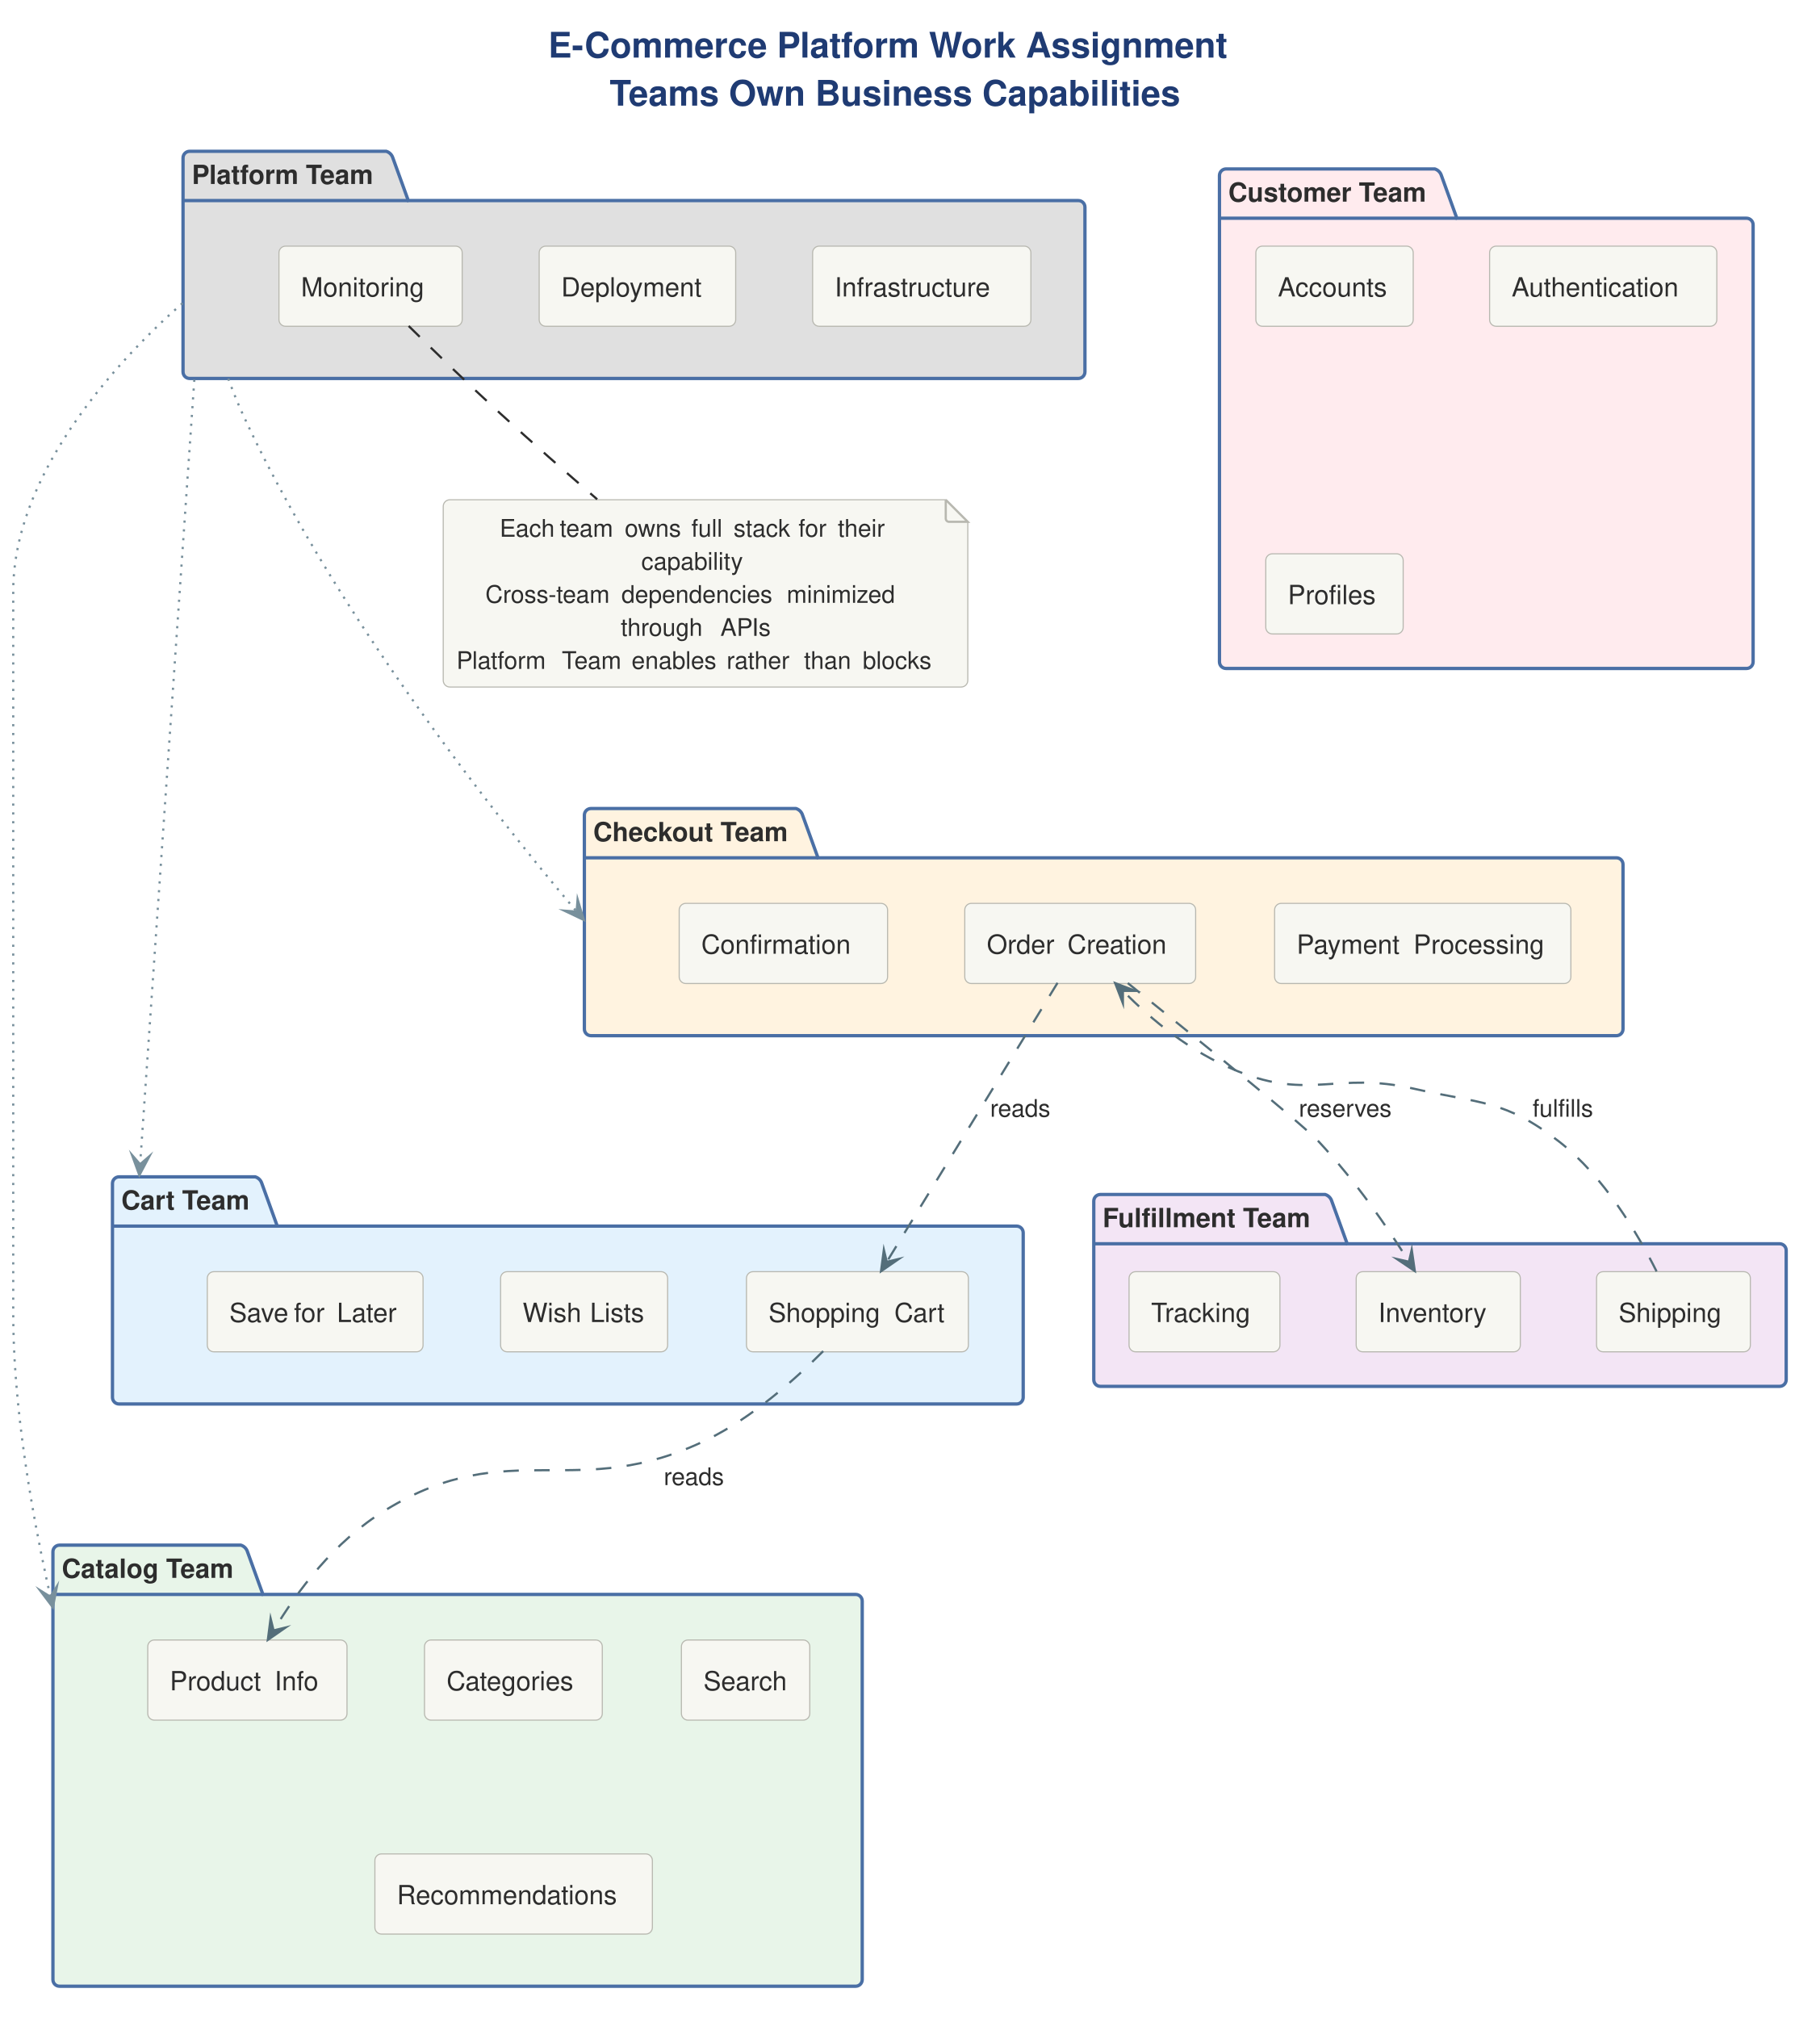
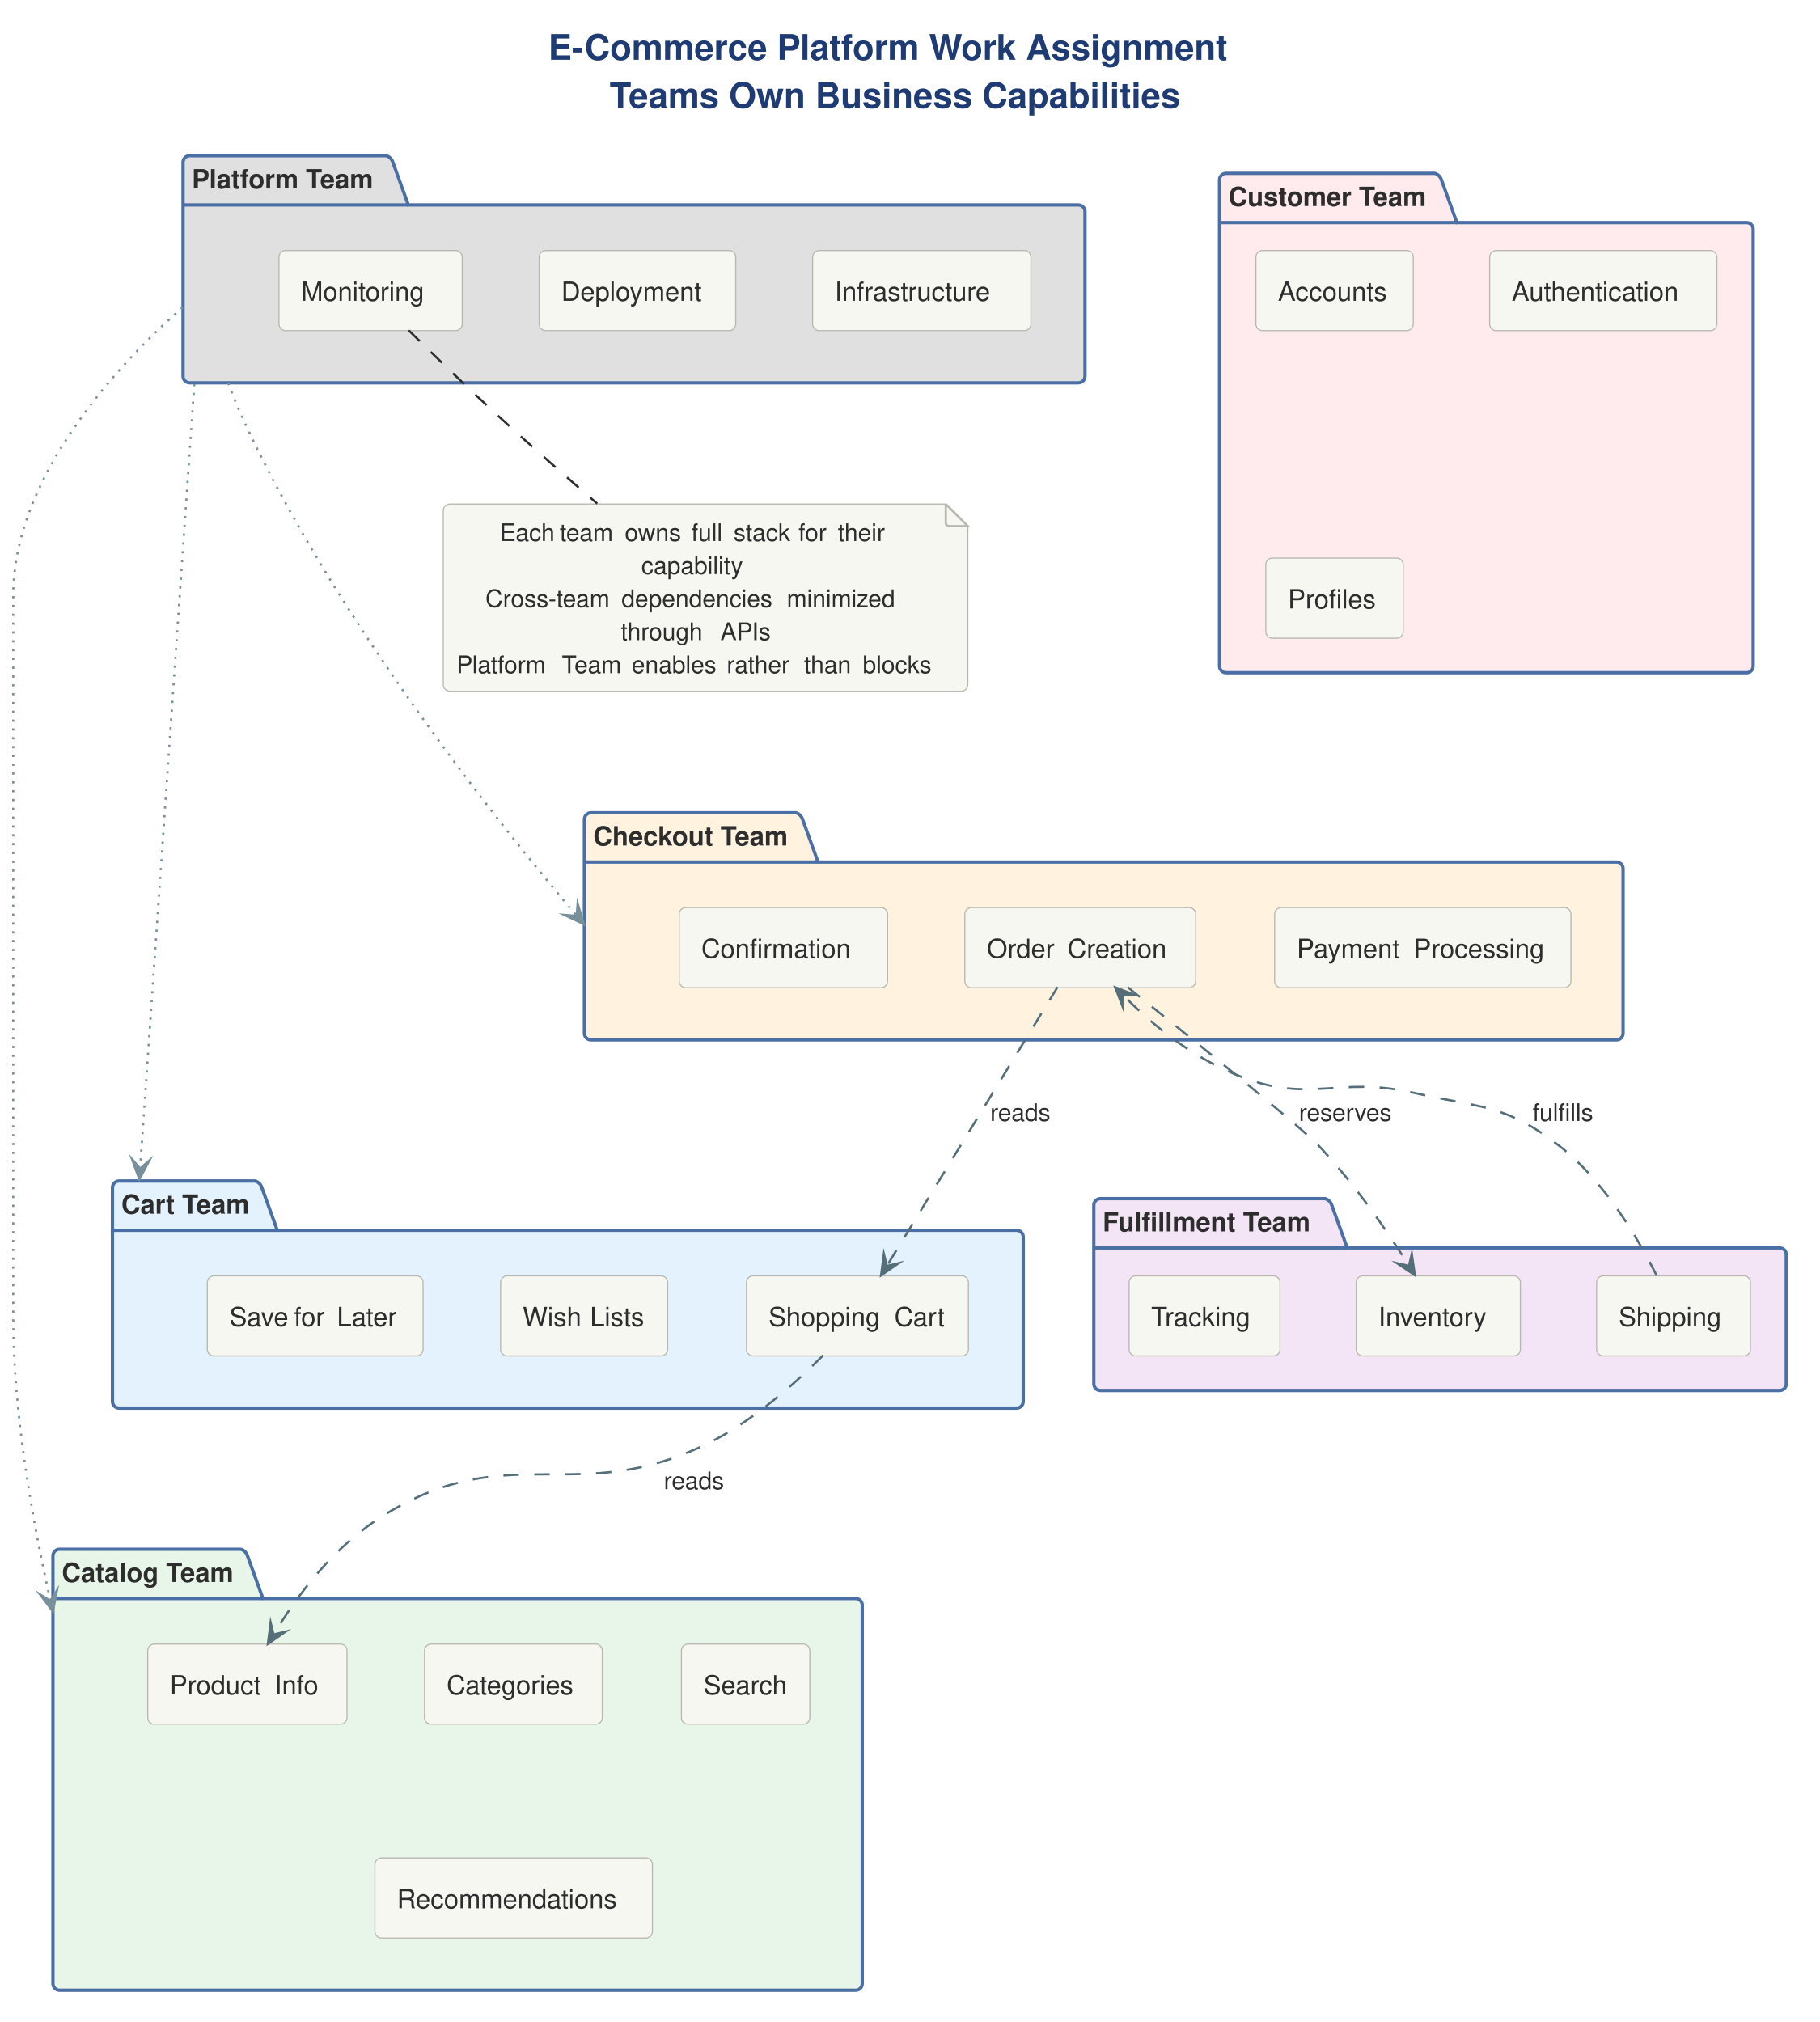
- <svg xmlns="http://www.w3.org/2000/svg" version="1.1" data-diagram-type="DESCRIPTION" style="width:825px;height:915px;" width="825px" height="915px" viewBox="0 0 825 915" zoomAndPan="magnify" preserveAspectRatio="none" contentStyleType="text/css">
+ <svg xmlns="http://www.w3.org/2000/svg" version="1.1" data-diagram-type="DESCRIPTION" style="width:825px;height:917px;" width="825px" height="917px" viewBox="0 0 825 917" zoomAndPan="magnify" preserveAspectRatio="none" contentStyleType="text/css">
  <defs />
  <g font-family="sans-serif" lengthAdjust="spacing">
    <g class="title" data-source-line="4">
-       <text x="248.616" y="26.104" fill="#1F3B73" font-size="16" textLength="320.769" font-weight="700" font-family="'Helvetica'">E-Commerce Platform Work Assignment</text>
-       <text x="276.456" y="47.896" fill="#1F3B73" font-size="16" textLength="265.089" font-weight="700" font-family="'Helvetica'">Teams Own Business Capabilities</text>
+       <text x="248.616" y="27.104" fill="#1F3B73" font-size="16" textLength="320.769" font-weight="700" font-family="'Helvetica'">E-Commerce Platform Work Assignment</text>
+       <text x="276.456" y="48.896" fill="#1F3B73" font-size="16" textLength="265.089" font-weight="700" font-family="'Helvetica'">Teams Own Business Capabilities</text>
    </g>
    <g class="cluster" data-qualified-name="catTeam" id="ent0001" data-source-line="7">
-       <path d="M27,700.6 L109.225,700.6 A4.5,4.5 0 0 1 112.225,703.6 L119.225,722.944 L388,722.944 A3,3 0 0 1 391,725.944 L391,897.6 A3,3 0 0 1 388,900.6 L27,900.6 A3,3 0 0 1 24,897.6 L24,703.6 A3,3 0 0 1 27,700.6" style="stroke:#4A6FA5;stroke-width:1.5;" fill="#E8F5E9" />
-       <line x1="24" y1="722.944" x2="119.225" y2="722.944" style="stroke:#4A6FA5;stroke-width:1.5;" />
-       <text x="28" y="715.428" fill="#2D2D2D" font-size="12" textLength="82.225" font-weight="700" font-family="'Helvetica'">Catalog Team</text>
+       <path d="M27,702.6 L109.225,702.6 A4.5,4.5 0 0 1 112.225,705.6 L119.225,724.944 L388,724.944 A3,3 0 0 1 391,727.944 L391,899.6 A3,3 0 0 1 388,902.6 L27,902.6 A3,3 0 0 1 24,899.6 L24,705.6 A3,3 0 0 1 27,702.6" style="stroke:#4A6FA5;stroke-width:1.5;" fill="#E8F5E9" />
+       <line x1="24" y1="724.944" x2="119.225" y2="724.944" style="stroke:#4A6FA5;stroke-width:1.5;" />
+       <text x="28" y="717.428" fill="#2D2D2D" font-size="12" textLength="82.225" font-weight="700" font-family="'Helvetica'">Catalog Team</text>
    </g>
    <g class="cluster" data-qualified-name="cartTeam" id="ent0006" data-source-line="14">
-       <path d="M54,533.6 L115.74,533.6 A4.5,4.5 0 0 1 118.74,536.6 L125.74,555.944 L461,555.944 A3,3 0 0 1 464,558.944 L464,633.6 A3,3 0 0 1 461,636.6 L54,636.6 A3,3 0 0 1 51,633.6 L51,536.6 A3,3 0 0 1 54,533.6" style="stroke:#4A6FA5;stroke-width:1.5;" fill="#E3F2FD" />
-       <line x1="51" y1="555.944" x2="125.74" y2="555.944" style="stroke:#4A6FA5;stroke-width:1.5;" />
-       <text x="55" y="548.428" fill="#2D2D2D" font-size="12" textLength="61.74" font-weight="700" font-family="'Helvetica'">Cart Team</text>
+       <path d="M54,535.6 L115.74,535.6 A4.5,4.5 0 0 1 118.74,538.6 L125.74,557.944 L461,557.944 A3,3 0 0 1 464,560.944 L464,635.6 A3,3 0 0 1 461,638.6 L54,638.6 A3,3 0 0 1 51,635.6 L51,538.6 A3,3 0 0 1 54,535.6" style="stroke:#4A6FA5;stroke-width:1.5;" fill="#E3F2FD" />
+       <line x1="51" y1="557.944" x2="125.74" y2="557.944" style="stroke:#4A6FA5;stroke-width:1.5;" />
+       <text x="55" y="550.428" fill="#2D2D2D" font-size="12" textLength="61.74" font-weight="700" font-family="'Helvetica'">Cart Team</text>
    </g>
    <g class="cluster" data-qualified-name="checkTeam" id="ent0010" data-source-line="20">
-       <path d="M268,366.6 L360.941,366.6 A4.5,4.5 0 0 1 363.941,369.6 L370.941,388.944 L733,388.944 A3,3 0 0 1 736,391.944 L736,466.6 A3,3 0 0 1 733,469.6 L268,469.6 A3,3 0 0 1 265,466.6 L265,369.6 A3,3 0 0 1 268,366.6" style="stroke:#4A6FA5;stroke-width:1.5;" fill="#FFF3E0" />
-       <line x1="265" y1="388.944" x2="370.941" y2="388.944" style="stroke:#4A6FA5;stroke-width:1.5;" />
-       <text x="269" y="381.428" fill="#2D2D2D" font-size="12" textLength="92.941" font-weight="700" font-family="'Helvetica'">Checkout Team</text>
+       <path d="M268,368.6 L360.941,368.6 A4.5,4.5 0 0 1 363.941,371.6 L370.941,390.944 L733,390.944 A3,3 0 0 1 736,393.944 L736,468.6 A3,3 0 0 1 733,471.6 L268,471.6 A3,3 0 0 1 265,468.6 L265,371.6 A3,3 0 0 1 268,368.6" style="stroke:#4A6FA5;stroke-width:1.5;" fill="#FFF3E0" />
+       <line x1="265" y1="390.944" x2="370.941" y2="390.944" style="stroke:#4A6FA5;stroke-width:1.5;" />
+       <text x="269" y="383.428" fill="#2D2D2D" font-size="12" textLength="92.941" font-weight="700" font-family="'Helvetica'">Checkout Team</text>
    </g>
    <g class="cluster" data-qualified-name="fulfTeam" id="ent0014" data-source-line="26">
-       <path d="M499,541.6 L600.917,541.6 A4.5,4.5 0 0 1 603.917,544.6 L610.917,563.944 L807,563.944 A3,3 0 0 1 810,566.944 L810,625.6 A3,3 0 0 1 807,628.6 L499,628.6 A3,3 0 0 1 496,625.6 L496,544.6 A3,3 0 0 1 499,541.6" style="stroke:#4A6FA5;stroke-width:1.5;" fill="#F3E5F5" />
-       <line x1="496" y1="563.944" x2="610.917" y2="563.944" style="stroke:#4A6FA5;stroke-width:1.5;" />
-       <text x="500" y="556.428" fill="#2D2D2D" font-size="12" textLength="101.917" font-weight="700" font-family="'Helvetica'">Fulfillment Team</text>
+       <path d="M499,543.6 L600.917,543.6 A4.5,4.5 0 0 1 603.917,546.6 L610.917,565.944 L807,565.944 A3,3 0 0 1 810,568.944 L810,627.6 A3,3 0 0 1 807,630.6 L499,630.6 A3,3 0 0 1 496,627.6 L496,546.6 A3,3 0 0 1 499,543.6" style="stroke:#4A6FA5;stroke-width:1.5;" fill="#F3E5F5" />
+       <line x1="496" y1="565.944" x2="610.917" y2="565.944" style="stroke:#4A6FA5;stroke-width:1.5;" />
+       <text x="500" y="558.428" fill="#2D2D2D" font-size="12" textLength="101.917" font-weight="700" font-family="'Helvetica'">Fulfillment Team</text>
    </g>
    <g class="cluster" data-qualified-name="custTeam" id="ent0018" data-source-line="32">
-       <path d="M556,76.6 L650.645,76.6 A4.5,4.5 0 0 1 653.645,79.6 L660.645,98.944 L792,98.944 A3,3 0 0 1 795,101.944 L795,300.1 A3,3 0 0 1 792,303.1 L556,303.1 A3,3 0 0 1 553,300.1 L553,79.6 A3,3 0 0 1 556,76.6" style="stroke:#4A6FA5;stroke-width:1.5;" fill="#FFEBEE" />
-       <line x1="553" y1="98.944" x2="660.645" y2="98.944" style="stroke:#4A6FA5;stroke-width:1.5;" />
-       <text x="557" y="91.428" fill="#2D2D2D" font-size="12" textLength="94.645" font-weight="700" font-family="'Helvetica'">Customer Team</text>
+       <path d="M556,78.6 L650.645,78.6 A4.5,4.5 0 0 1 653.645,81.6 L660.645,100.944 L792,100.944 A3,3 0 0 1 795,103.944 L795,302.1 A3,3 0 0 1 792,305.1 L556,305.1 A3,3 0 0 1 553,302.1 L553,81.6 A3,3 0 0 1 556,78.6" style="stroke:#4A6FA5;stroke-width:1.5;" fill="#FFEBEE" />
+       <line x1="553" y1="100.944" x2="660.645" y2="100.944" style="stroke:#4A6FA5;stroke-width:1.5;" />
+       <text x="557" y="93.428" fill="#2D2D2D" font-size="12" textLength="94.645" font-weight="700" font-family="'Helvetica'">Customer Team</text>
    </g>
    <g class="cluster" data-qualified-name="platTeam" id="ent0022" data-source-line="38">
-       <path d="M86,68.6 L175.149,68.6 A4.5,4.5 0 0 1 178.149,71.6 L185.149,90.944 L489,90.944 A3,3 0 0 1 492,93.944 L492,168.6 A3,3 0 0 1 489,171.6 L86,171.6 A3,3 0 0 1 83,168.6 L83,71.6 A3,3 0 0 1 86,68.6" style="stroke:#4A6FA5;stroke-width:1.5;" fill="#E0E0E0" />
-       <line x1="83" y1="90.944" x2="185.149" y2="90.944" style="stroke:#4A6FA5;stroke-width:1.5;" />
-       <text x="87" y="83.428" fill="#2D2D2D" font-size="12" textLength="89.149" font-weight="700" font-family="'Helvetica'">Platform Team</text>
+       <path d="M86,70.6 L175.149,70.6 A4.5,4.5 0 0 1 178.149,73.6 L185.149,92.944 L489,92.944 A3,3 0 0 1 492,95.944 L492,170.6 A3,3 0 0 1 489,173.6 L86,173.6 A3,3 0 0 1 83,170.6 L83,73.6 A3,3 0 0 1 86,70.6" style="stroke:#4A6FA5;stroke-width:1.5;" fill="#E0E0E0" />
+       <line x1="83" y1="92.944" x2="185.149" y2="92.944" style="stroke:#4A6FA5;stroke-width:1.5;" />
+       <text x="87" y="85.428" fill="#2D2D2D" font-size="12" textLength="89.149" font-weight="700" font-family="'Helvetica'">Platform Team</text>
    </g>
    <g class="entity" data-qualified-name="catTeam.prod" id="ent0002" data-source-line="8">
-       <rect x="67" y="743.6" width="90.357" height="36.344" fill="#F7F7F2" style="stroke:#B8B8B0;stroke-width:0.5;" rx="3" ry="3" />
-       <text x="77" y="766.428" fill="#2D2D2D" font-size="12" textLength="44.364" font-family="'Helvetica'">Product</text>
-       <text x="121.364" y="766.428" fill="#2D2D2D" font-size="12" font-family="'Helvetica'"> </text>
-       <text x="124.484" y="766.428" fill="#2D2D2D" font-size="12" textLength="22.872" font-family="'Helvetica'">Info</text>
+       <rect x="67" y="745.6" width="90.357" height="36.344" fill="#F7F7F2" style="stroke:#B8B8B0;stroke-width:0.5;" rx="3" ry="3" />
+       <text x="77" y="768.428" fill="#2D2D2D" font-size="12" textLength="44.364" font-family="'Helvetica'">Product</text>
+       <text x="121.364" y="768.428" fill="#2D2D2D" font-size="12" font-family="'Helvetica'"> </text>
+       <text x="124.484" y="768.428" fill="#2D2D2D" font-size="12" textLength="22.872" font-family="'Helvetica'">Info</text>
    </g>
    <g class="entity" data-qualified-name="catTeam.cat" id="ent0003" data-source-line="9">
-       <rect x="192.5" y="743.6" width="80.624" height="36.344" fill="#F7F7F2" style="stroke:#B8B8B0;stroke-width:0.5;" rx="3" ry="3" />
-       <text x="202.5" y="766.428" fill="#2D2D2D" font-size="12" textLength="60.624" font-family="'Helvetica'">Categories</text>
+       <rect x="192.5" y="745.6" width="80.624" height="36.344" fill="#F7F7F2" style="stroke:#B8B8B0;stroke-width:0.5;" rx="3" ry="3" />
+       <text x="202.5" y="768.428" fill="#2D2D2D" font-size="12" textLength="60.624" font-family="'Helvetica'">Categories</text>
    </g>
    <g class="entity" data-qualified-name="catTeam.search" id="ent0004" data-source-line="10">
-       <rect x="309" y="743.6" width="58.22" height="36.344" fill="#F7F7F2" style="stroke:#B8B8B0;stroke-width:0.5;" rx="3" ry="3" />
-       <text x="319" y="766.428" fill="#2D2D2D" font-size="12" textLength="38.22" font-family="'Helvetica'">Search</text>
+       <rect x="309" y="745.6" width="58.22" height="36.344" fill="#F7F7F2" style="stroke:#B8B8B0;stroke-width:0.5;" rx="3" ry="3" />
+       <text x="319" y="768.428" fill="#2D2D2D" font-size="12" textLength="38.22" font-family="'Helvetica'">Search</text>
    </g>
    <g class="entity" data-qualified-name="catTeam.rec" id="ent0005" data-source-line="11">
-       <rect x="170" y="840.6" width="125.841" height="36.344" fill="#F7F7F2" style="stroke:#B8B8B0;stroke-width:0.5;" rx="3" ry="3" />
-       <text x="180" y="863.428" fill="#2D2D2D" font-size="12" textLength="105.841" font-family="'Helvetica'">Recommendations</text>
+       <rect x="170" y="842.6" width="125.841" height="36.344" fill="#F7F7F2" style="stroke:#B8B8B0;stroke-width:0.5;" rx="3" ry="3" />
+       <text x="180" y="865.428" fill="#2D2D2D" font-size="12" textLength="105.841" font-family="'Helvetica'">Recommendations</text>
    </g>
    <g class="entity" data-qualified-name="cartTeam.cart" id="ent0007" data-source-line="15">
-       <rect x="338.5" y="576.6" width="100.641" height="36.344" fill="#F7F7F2" style="stroke:#B8B8B0;stroke-width:0.5;" rx="3" ry="3" />
-       <text x="348.5" y="599.428" fill="#2D2D2D" font-size="12" textLength="53.916" font-family="'Helvetica'">Shopping</text>
-       <text x="402.416" y="599.428" fill="#2D2D2D" font-size="12" font-family="'Helvetica'"> </text>
-       <text x="405.536" y="599.428" fill="#2D2D2D" font-size="12" textLength="23.604" font-family="'Helvetica'">Cart</text>
+       <rect x="338.5" y="578.6" width="100.641" height="36.344" fill="#F7F7F2" style="stroke:#B8B8B0;stroke-width:0.5;" rx="3" ry="3" />
+       <text x="348.5" y="601.428" fill="#2D2D2D" font-size="12" textLength="53.916" font-family="'Helvetica'">Shopping</text>
+       <text x="402.416" y="601.428" fill="#2D2D2D" font-size="12" font-family="'Helvetica'"> </text>
+       <text x="405.536" y="601.428" fill="#2D2D2D" font-size="12" textLength="23.604" font-family="'Helvetica'">Cart</text>
    </g>
    <g class="entity" data-qualified-name="cartTeam.wish" id="ent0008" data-source-line="16">
-       <rect x="227" y="576.6" width="75.752" height="36.344" fill="#F7F7F2" style="stroke:#B8B8B0;stroke-width:0.5;" rx="3" ry="3" />
-       <text x="237" y="599.428" fill="#2D2D2D" font-size="12" textLength="27.42" font-family="'Helvetica'">Wish</text>
-       <text x="264.42" y="599.428" fill="#2D2D2D" font-size="12" font-family="'Helvetica'"> </text>
-       <text x="267.54" y="599.428" fill="#2D2D2D" font-size="12" textLength="25.212" font-family="'Helvetica'">Lists</text>
+       <rect x="227" y="578.6" width="75.752" height="36.344" fill="#F7F7F2" style="stroke:#B8B8B0;stroke-width:0.5;" rx="3" ry="3" />
+       <text x="237" y="601.428" fill="#2D2D2D" font-size="12" textLength="27.42" font-family="'Helvetica'">Wish</text>
+       <text x="264.42" y="601.428" fill="#2D2D2D" font-size="12" font-family="'Helvetica'"> </text>
+       <text x="267.54" y="601.428" fill="#2D2D2D" font-size="12" textLength="25.212" font-family="'Helvetica'">Lists</text>
    </g>
    <g class="entity" data-qualified-name="cartTeam.save" id="ent0009" data-source-line="17">
-       <rect x="94" y="576.6" width="97.845" height="36.344" fill="#F7F7F2" style="stroke:#B8B8B0;stroke-width:0.5;" rx="3" ry="3" />
-       <text x="104" y="599.428" fill="#2D2D2D" font-size="12" textLength="26.184" font-family="'Helvetica'">Save</text>
-       <text x="130.184" y="599.428" fill="#2D2D2D" font-size="12" font-family="'Helvetica'"> </text>
-       <text x="133.304" y="599.428" fill="#2D2D2D" font-size="12" textLength="16.344" font-family="'Helvetica'">for</text>
-       <text x="149.648" y="599.428" fill="#2D2D2D" font-size="12" font-family="'Helvetica'"> </text>
-       <text x="152.768" y="599.428" fill="#2D2D2D" font-size="12" textLength="29.076" font-family="'Helvetica'">Later</text>
+       <rect x="94" y="578.6" width="97.845" height="36.344" fill="#F7F7F2" style="stroke:#B8B8B0;stroke-width:0.5;" rx="3" ry="3" />
+       <text x="104" y="601.428" fill="#2D2D2D" font-size="12" textLength="26.184" font-family="'Helvetica'">Save</text>
+       <text x="130.184" y="601.428" fill="#2D2D2D" font-size="12" font-family="'Helvetica'"> </text>
+       <text x="133.304" y="601.428" fill="#2D2D2D" font-size="12" textLength="16.344" font-family="'Helvetica'">for</text>
+       <text x="149.648" y="601.428" fill="#2D2D2D" font-size="12" font-family="'Helvetica'"> </text>
+       <text x="152.768" y="601.428" fill="#2D2D2D" font-size="12" textLength="29.076" font-family="'Helvetica'">Later</text>
    </g>
    <g class="entity" data-qualified-name="checkTeam.pay" id="ent0011" data-source-line="21">
-       <rect x="578" y="409.6" width="134.361" height="36.344" fill="#F7F7F2" style="stroke:#B8B8B0;stroke-width:0.5;" rx="3" ry="3" />
-       <text x="588" y="432.428" fill="#2D2D2D" font-size="12" textLength="49.848" font-family="'Helvetica'">Payment</text>
-       <text x="637.848" y="432.428" fill="#2D2D2D" font-size="12" font-family="'Helvetica'"> </text>
-       <text x="640.968" y="432.428" fill="#2D2D2D" font-size="12" textLength="61.392" font-family="'Helvetica'">Processing</text>
+       <rect x="578" y="411.6" width="134.361" height="36.344" fill="#F7F7F2" style="stroke:#B8B8B0;stroke-width:0.5;" rx="3" ry="3" />
+       <text x="588" y="434.428" fill="#2D2D2D" font-size="12" textLength="49.848" font-family="'Helvetica'">Payment</text>
+       <text x="637.848" y="434.428" fill="#2D2D2D" font-size="12" font-family="'Helvetica'"> </text>
+       <text x="640.968" y="434.428" fill="#2D2D2D" font-size="12" textLength="61.392" font-family="'Helvetica'">Processing</text>
    </g>
    <g class="entity" data-qualified-name="checkTeam.order" id="ent0012" data-source-line="22">
-       <rect x="437.5" y="409.6" width="104.697" height="36.344" fill="#F7F7F2" style="stroke:#B8B8B0;stroke-width:0.5;" rx="3" ry="3" />
-       <text x="447.5" y="432.428" fill="#2D2D2D" font-size="12" textLength="33.432" font-family="'Helvetica'">Order</text>
-       <text x="480.932" y="432.428" fill="#2D2D2D" font-size="12" font-family="'Helvetica'"> </text>
-       <text x="484.052" y="432.428" fill="#2D2D2D" font-size="12" textLength="48.144" font-family="'Helvetica'">Creation</text>
+       <rect x="437.5" y="411.6" width="104.697" height="36.344" fill="#F7F7F2" style="stroke:#B8B8B0;stroke-width:0.5;" rx="3" ry="3" />
+       <text x="447.5" y="434.428" fill="#2D2D2D" font-size="12" textLength="33.432" font-family="'Helvetica'">Order</text>
+       <text x="480.932" y="434.428" fill="#2D2D2D" font-size="12" font-family="'Helvetica'"> </text>
+       <text x="484.052" y="434.428" fill="#2D2D2D" font-size="12" textLength="48.144" font-family="'Helvetica'">Creation</text>
    </g>
    <g class="entity" data-qualified-name="checkTeam.conf" id="ent0013" data-source-line="23">
-       <rect x="308" y="409.6" width="94.497" height="36.344" fill="#F7F7F2" style="stroke:#B8B8B0;stroke-width:0.5;" rx="3" ry="3" />
-       <text x="318" y="432.428" fill="#2D2D2D" font-size="12" textLength="74.497" font-family="'Helvetica'">Confirmation</text>
+       <rect x="308" y="411.6" width="94.497" height="36.344" fill="#F7F7F2" style="stroke:#B8B8B0;stroke-width:0.5;" rx="3" ry="3" />
+       <text x="318" y="434.428" fill="#2D2D2D" font-size="12" textLength="74.497" font-family="'Helvetica'">Confirmation</text>
    </g>
    <g class="entity" data-qualified-name="fulfTeam.inv" id="ent0015" data-source-line="27">
-       <rect x="615" y="576.6" width="74.432" height="36.344" fill="#F7F7F2" style="stroke:#B8B8B0;stroke-width:0.5;" rx="3" ry="3" />
-       <text x="625" y="599.428" fill="#2D2D2D" font-size="12" textLength="54.432" font-family="'Helvetica'">Inventory</text>
+       <rect x="615" y="578.6" width="74.432" height="36.344" fill="#F7F7F2" style="stroke:#B8B8B0;stroke-width:0.5;" rx="3" ry="3" />
+       <text x="625" y="601.428" fill="#2D2D2D" font-size="12" textLength="54.432" font-family="'Helvetica'">Inventory</text>
    </g>
    <g class="entity" data-qualified-name="fulfTeam.ship" id="ent0016" data-source-line="28">
-       <rect x="724" y="576.6" width="69.752" height="36.344" fill="#F7F7F2" style="stroke:#B8B8B0;stroke-width:0.5;" rx="3" ry="3" />
-       <text x="734" y="599.428" fill="#2D2D2D" font-size="12" textLength="49.752" font-family="'Helvetica'">Shipping</text>
+       <rect x="724" y="578.6" width="69.752" height="36.344" fill="#F7F7F2" style="stroke:#B8B8B0;stroke-width:0.5;" rx="3" ry="3" />
+       <text x="734" y="601.428" fill="#2D2D2D" font-size="12" textLength="49.752" font-family="'Helvetica'">Shipping</text>
    </g>
    <g class="entity" data-qualified-name="fulfTeam.track" id="ent0017" data-source-line="29">
-       <rect x="512" y="576.6" width="68.42" height="36.344" fill="#F7F7F2" style="stroke:#B8B8B0;stroke-width:0.5;" rx="3" ry="3" />
-       <text x="522" y="599.428" fill="#2D2D2D" font-size="12" textLength="48.42" font-family="'Helvetica'">Tracking</text>
+       <rect x="512" y="578.6" width="68.42" height="36.344" fill="#F7F7F2" style="stroke:#B8B8B0;stroke-width:0.5;" rx="3" ry="3" />
+       <text x="522" y="601.428" fill="#2D2D2D" font-size="12" textLength="48.42" font-family="'Helvetica'">Tracking</text>
    </g>
    <g class="entity" data-qualified-name="custTeam.acct" id="ent0019" data-source-line="33">
-       <rect x="569.5" y="111.6" width="71.36" height="36.344" fill="#F7F7F2" style="stroke:#B8B8B0;stroke-width:0.5;" rx="3" ry="3" />
-       <text x="579.5" y="134.428" fill="#2D2D2D" font-size="12" textLength="51.36" font-family="'Helvetica'">Accounts</text>
+       <rect x="569.5" y="113.6" width="71.36" height="36.344" fill="#F7F7F2" style="stroke:#B8B8B0;stroke-width:0.5;" rx="3" ry="3" />
+       <text x="579.5" y="136.428" fill="#2D2D2D" font-size="12" textLength="51.36" font-family="'Helvetica'">Accounts</text>
    </g>
    <g class="entity" data-qualified-name="custTeam.auth" id="ent0020" data-source-line="34">
-       <rect x="675.5" y="111.6" width="103.041" height="36.344" fill="#F7F7F2" style="stroke:#B8B8B0;stroke-width:0.5;" rx="3" ry="3" />
-       <text x="685.5" y="134.428" fill="#2D2D2D" font-size="12" textLength="83.041" font-family="'Helvetica'">Authentication</text>
+       <rect x="675.5" y="113.6" width="103.041" height="36.344" fill="#F7F7F2" style="stroke:#B8B8B0;stroke-width:0.5;" rx="3" ry="3" />
+       <text x="685.5" y="136.428" fill="#2D2D2D" font-size="12" textLength="83.041" font-family="'Helvetica'">Authentication</text>
    </g>
    <g class="entity" data-qualified-name="custTeam.prof" id="ent0021" data-source-line="35">
-       <rect x="574" y="251.1" width="62.312" height="36.344" fill="#F7F7F2" style="stroke:#B8B8B0;stroke-width:0.5;" rx="3" ry="3" />
-       <text x="584" y="273.928" fill="#2D2D2D" font-size="12" textLength="42.312" font-family="'Helvetica'">Profiles</text>
+       <rect x="574" y="253.1" width="62.312" height="36.344" fill="#F7F7F2" style="stroke:#B8B8B0;stroke-width:0.5;" rx="3" ry="3" />
+       <text x="584" y="275.928" fill="#2D2D2D" font-size="12" textLength="42.312" font-family="'Helvetica'">Profiles</text>
    </g>
    <g class="entity" data-qualified-name="platTeam.infra" id="ent0023" data-source-line="39">
-       <rect x="368.5" y="111.6" width="98.985" height="36.344" fill="#F7F7F2" style="stroke:#B8B8B0;stroke-width:0.5;" rx="3" ry="3" />
-       <text x="378.5" y="134.428" fill="#2D2D2D" font-size="12" textLength="78.985" font-family="'Helvetica'">Infrastructure</text>
+       <rect x="368.5" y="113.6" width="98.985" height="36.344" fill="#F7F7F2" style="stroke:#B8B8B0;stroke-width:0.5;" rx="3" ry="3" />
+       <text x="378.5" y="136.428" fill="#2D2D2D" font-size="12" textLength="78.985" font-family="'Helvetica'">Infrastructure</text>
    </g>
    <g class="entity" data-qualified-name="platTeam.deploy" id="ent0024" data-source-line="40">
-       <rect x="244.5" y="111.6" width="89.12" height="36.344" fill="#F7F7F2" style="stroke:#B8B8B0;stroke-width:0.5;" rx="3" ry="3" />
-       <text x="254.5" y="134.428" fill="#2D2D2D" font-size="12" textLength="69.12" font-family="'Helvetica'">Deployment</text>
+       <rect x="244.5" y="113.6" width="89.12" height="36.344" fill="#F7F7F2" style="stroke:#B8B8B0;stroke-width:0.5;" rx="3" ry="3" />
+       <text x="254.5" y="136.428" fill="#2D2D2D" font-size="12" textLength="69.12" font-family="'Helvetica'">Deployment</text>
    </g>
    <g class="entity" data-qualified-name="platTeam.mon" id="ent0025" data-source-line="41">
-       <rect x="126.5" y="111.6" width="83.096" height="36.344" fill="#F7F7F2" style="stroke:#B8B8B0;stroke-width:0.5;" rx="3" ry="3" />
-       <text x="136.5" y="134.428" fill="#2D2D2D" font-size="12" textLength="63.096" font-family="'Helvetica'">Monitoring</text>
+       <rect x="126.5" y="113.6" width="83.096" height="36.344" fill="#F7F7F2" style="stroke:#B8B8B0;stroke-width:0.5;" rx="3" ry="3" />
+       <text x="136.5" y="136.428" fill="#2D2D2D" font-size="12" textLength="63.096" font-family="'Helvetica'">Monitoring</text>
    </g>
    <g class="entity" data-qualified-name="GMN33" id="ent0034" data-source-line="56">
-       <path d="M201,229.6 L201,308.51 A3,3 0 0 0 204,311.51 L435.874,311.51 A3,3 0 0 0 438.874,308.51 L438.874,236.6 L428.874,226.6 L204,226.6 A3,3 0 0 0 201,229.6" style="stroke:#B8B8B0;stroke-width:0.5;" fill="#F7F7F2" />
-       <path d="M428.874,226.6 L428.874,235.1 A1.5,1.5 0 0 0 430.374,236.6 L438.874,236.6 L428.874,226.6" style="stroke:#B8B8B0;stroke-width:1;" fill="#F7F7F2" />
-       <text x="226.596" y="243.359" fill="#2D2D2D" font-size="11" textLength="24.365" font-family="'Helvetica'">Each</text>
-       <text x="250.961" y="243.359" fill="#2D2D2D" font-size="11" font-family="'Helvetica'"> </text>
-       <text x="253.821" y="243.359" fill="#2D2D2D" font-size="11" textLength="26.631" font-family="'Helvetica'">team</text>
-       <text x="280.452" y="243.359" fill="#2D2D2D" font-size="11" font-family="'Helvetica'"> </text>
-       <text x="283.312" y="243.359" fill="#2D2D2D" font-size="11" textLength="27.368" font-family="'Helvetica'">owns</text>
-       <text x="310.68" y="243.359" fill="#2D2D2D" font-size="11" font-family="'Helvetica'"> </text>
-       <text x="313.54" y="243.359" fill="#2D2D2D" font-size="11" textLength="16.258" font-family="'Helvetica'">full</text>
-       <text x="329.798" y="243.359" fill="#2D2D2D" font-size="11" font-family="'Helvetica'"> </text>
-       <text x="332.658" y="243.359" fill="#2D2D2D" font-size="11" textLength="26.565" font-family="'Helvetica'">stack</text>
-       <text x="359.222" y="243.359" fill="#2D2D2D" font-size="11" font-family="'Helvetica'"> </text>
-       <text x="362.082" y="243.359" fill="#2D2D2D" font-size="11" textLength="14.982" font-family="'Helvetica'">for</text>
-       <text x="377.064" y="243.359" fill="#2D2D2D" font-size="11" font-family="'Helvetica'"> </text>
-       <text x="379.924" y="243.359" fill="#2D2D2D" font-size="11" textLength="24.354" font-family="'Helvetica'">their</text>
-       <text x="290.814" y="258.341" fill="#2D2D2D" font-size="11" textLength="49.247" font-family="'Helvetica'">capability</text>
-       <text x="220.09" y="273.323" fill="#2D2D2D" font-size="11" textLength="58.861" font-family="'Helvetica'">Cross-team</text>
-       <text x="278.951" y="273.323" fill="#2D2D2D" font-size="11" font-family="'Helvetica'"> </text>
-       <text x="281.811" y="273.323" fill="#2D2D2D" font-size="11" textLength="72.093" font-family="'Helvetica'">dependencies</text>
-       <text x="353.904" y="273.323" fill="#2D2D2D" font-size="11" font-family="'Helvetica'"> </text>
-       <text x="356.764" y="273.323" fill="#2D2D2D" font-size="11" textLength="54.021" font-family="'Helvetica'">minimized</text>
-       <text x="281.502" y="288.305" fill="#2D2D2D" font-size="11" textLength="42.328" font-family="'Helvetica'">through</text>
-       <text x="323.83" y="288.305" fill="#2D2D2D" font-size="11" font-family="'Helvetica'"> </text>
-       <text x="326.69" y="288.305" fill="#2D2D2D" font-size="11" textLength="22.682" font-family="'Helvetica'">APIs</text>
-       <text x="207" y="303.287" fill="#2D2D2D" font-size="11" textLength="44.902" font-family="'Helvetica'">Platform</text>
-       <text x="251.902" y="303.287" fill="#2D2D2D" font-size="11" font-family="'Helvetica'"> </text>
-       <text x="254.762" y="303.287" fill="#2D2D2D" font-size="11" textLength="28.776" font-family="'Helvetica'">Team</text>
-       <text x="283.537" y="303.287" fill="#2D2D2D" font-size="11" font-family="'Helvetica'"> </text>
-       <text x="286.397" y="303.287" fill="#2D2D2D" font-size="11" textLength="40.249" font-family="'Helvetica'">enables</text>
-       <text x="326.646" y="303.287" fill="#2D2D2D" font-size="11" font-family="'Helvetica'"> </text>
-       <text x="329.506" y="303.287" fill="#2D2D2D" font-size="11" textLength="32.23" font-family="'Helvetica'">rather</text>
-       <text x="361.736" y="303.287" fill="#2D2D2D" font-size="11" font-family="'Helvetica'"> </text>
-       <text x="364.596" y="303.287" fill="#2D2D2D" font-size="11" textLength="23.738" font-family="'Helvetica'">than</text>
-       <text x="388.334" y="303.287" fill="#2D2D2D" font-size="11" font-family="'Helvetica'"> </text>
-       <text x="391.194" y="303.287" fill="#2D2D2D" font-size="11" textLength="32.681" font-family="'Helvetica'">blocks</text>
+       <path d="M201,231.6 L201,310.51 A3,3 0 0 0 204,313.51 L435.874,313.51 A3,3 0 0 0 438.874,310.51 L438.874,238.6 L428.874,228.6 L204,228.6 A3,3 0 0 0 201,231.6" style="stroke:#B8B8B0;stroke-width:0.5;" fill="#F7F7F2" />
+       <path d="M428.874,228.6 L428.874,237.1 A1.5,1.5 0 0 0 430.374,238.6 L438.874,238.6 L428.874,228.6" style="stroke:#B8B8B0;stroke-width:1;" fill="#F7F7F2" />
+       <text x="226.596" y="245.359" fill="#2D2D2D" font-size="11" textLength="24.365" font-family="'Helvetica'">Each</text>
+       <text x="250.961" y="245.359" fill="#2D2D2D" font-size="11" font-family="'Helvetica'"> </text>
+       <text x="253.821" y="245.359" fill="#2D2D2D" font-size="11" textLength="26.631" font-family="'Helvetica'">team</text>
+       <text x="280.452" y="245.359" fill="#2D2D2D" font-size="11" font-family="'Helvetica'"> </text>
+       <text x="283.312" y="245.359" fill="#2D2D2D" font-size="11" textLength="27.368" font-family="'Helvetica'">owns</text>
+       <text x="310.68" y="245.359" fill="#2D2D2D" font-size="11" font-family="'Helvetica'"> </text>
+       <text x="313.54" y="245.359" fill="#2D2D2D" font-size="11" textLength="16.258" font-family="'Helvetica'">full</text>
+       <text x="329.798" y="245.359" fill="#2D2D2D" font-size="11" font-family="'Helvetica'"> </text>
+       <text x="332.658" y="245.359" fill="#2D2D2D" font-size="11" textLength="26.565" font-family="'Helvetica'">stack</text>
+       <text x="359.222" y="245.359" fill="#2D2D2D" font-size="11" font-family="'Helvetica'"> </text>
+       <text x="362.082" y="245.359" fill="#2D2D2D" font-size="11" textLength="14.982" font-family="'Helvetica'">for</text>
+       <text x="377.064" y="245.359" fill="#2D2D2D" font-size="11" font-family="'Helvetica'"> </text>
+       <text x="379.924" y="245.359" fill="#2D2D2D" font-size="11" textLength="24.354" font-family="'Helvetica'">their</text>
+       <text x="290.814" y="260.341" fill="#2D2D2D" font-size="11" textLength="49.247" font-family="'Helvetica'">capability</text>
+       <text x="220.09" y="275.323" fill="#2D2D2D" font-size="11" textLength="58.861" font-family="'Helvetica'">Cross-team</text>
+       <text x="278.951" y="275.323" fill="#2D2D2D" font-size="11" font-family="'Helvetica'"> </text>
+       <text x="281.811" y="275.323" fill="#2D2D2D" font-size="11" textLength="72.093" font-family="'Helvetica'">dependencies</text>
+       <text x="353.904" y="275.323" fill="#2D2D2D" font-size="11" font-family="'Helvetica'"> </text>
+       <text x="356.764" y="275.323" fill="#2D2D2D" font-size="11" textLength="54.021" font-family="'Helvetica'">minimized</text>
+       <text x="281.502" y="290.305" fill="#2D2D2D" font-size="11" textLength="42.328" font-family="'Helvetica'">through</text>
+       <text x="323.83" y="290.305" fill="#2D2D2D" font-size="11" font-family="'Helvetica'"> </text>
+       <text x="326.69" y="290.305" fill="#2D2D2D" font-size="11" textLength="22.682" font-family="'Helvetica'">APIs</text>
+       <text x="207" y="305.287" fill="#2D2D2D" font-size="11" textLength="44.902" font-family="'Helvetica'">Platform</text>
+       <text x="251.902" y="305.287" fill="#2D2D2D" font-size="11" font-family="'Helvetica'"> </text>
+       <text x="254.762" y="305.287" fill="#2D2D2D" font-size="11" textLength="28.776" font-family="'Helvetica'">Team</text>
+       <text x="283.537" y="305.287" fill="#2D2D2D" font-size="11" font-family="'Helvetica'"> </text>
+       <text x="286.397" y="305.287" fill="#2D2D2D" font-size="11" textLength="40.249" font-family="'Helvetica'">enables</text>
+       <text x="326.646" y="305.287" fill="#2D2D2D" font-size="11" font-family="'Helvetica'"> </text>
+       <text x="329.506" y="305.287" fill="#2D2D2D" font-size="11" textLength="32.23" font-family="'Helvetica'">rather</text>
+       <text x="361.736" y="305.287" fill="#2D2D2D" font-size="11" font-family="'Helvetica'"> </text>
+       <text x="364.596" y="305.287" fill="#2D2D2D" font-size="11" textLength="23.738" font-family="'Helvetica'">than</text>
+       <text x="388.334" y="305.287" fill="#2D2D2D" font-size="11" font-family="'Helvetica'"> </text>
+       <text x="391.194" y="305.287" fill="#2D2D2D" font-size="11" textLength="32.681" font-family="'Helvetica'">blocks</text>
    </g>
    <g class="link" data-entity-1="ent0007" data-entity-2="ent0002" id="lnk26" data-source-line="45" data-link-type="dependency">
-       <path d="M373.31,612.63 C360.46,625.54 341.19,642.68 321,652.6 C261.38,681.89 231.73,650.04 175,684.6 C151.14,699.13 134.724,721.696 124.054,739.276" style="stroke:#546E7A;stroke-width:1;stroke-dasharray:7,7;" fill="none" id="cart-to-prod" />
-       <polygon points="121.46,743.55,129.549,737.932,124.054,739.276,122.71,733.781,121.46,743.55" fill="#546E7A" style="stroke:#546E7A;stroke-width:1;stroke-linejoin:miter;stroke-miterlimit:10;" />
-       <text x="301" y="673.359" fill="#2D2D2D" font-size="11" textLength="28.952" font-family="'Helvetica'">reads</text>
+       <path d="M373.31,614.63 C360.46,627.54 341.19,644.68 321,654.6 C261.38,683.89 231.73,652.04 175,686.6 C151.14,701.13 134.724,723.696 124.054,741.276" style="stroke:#546E7A;stroke-width:1;stroke-dasharray:7,7;" fill="none" id="cart-to-prod" />
+       <polygon points="121.46,745.55,129.549,739.932,124.054,741.276,122.71,735.781,121.46,745.55" fill="#546E7A" style="stroke:#546E7A;stroke-width:1;stroke-linejoin:miter;stroke-miterlimit:10;" />
+       <text x="301" y="675.359" fill="#2D2D2D" font-size="11" textLength="28.952" font-family="'Helvetica'">reads</text>
    </g>
    <g class="link" data-entity-1="ent0012" data-entity-2="ent0007" id="lnk27" data-source-line="46" data-link-type="dependency">
-       <path d="M479.57,445.64 C460.22,477.25 421.561,540.406 402.131,572.146" style="stroke:#546E7A;stroke-width:1;stroke-dasharray:7,7;" fill="none" id="order-to-cart" />
-       <polygon points="399.52,576.41,407.63,570.823,402.131,572.146,400.807,566.646,399.52,576.41" fill="#546E7A" style="stroke:#546E7A;stroke-width:1;stroke-linejoin:miter;stroke-miterlimit:10;" />
-       <text x="449" y="506.359" fill="#2D2D2D" font-size="11" textLength="28.952" font-family="'Helvetica'">reads</text>
+       <path d="M479.57,447.64 C460.22,479.25 421.561,542.406 402.131,574.146" style="stroke:#546E7A;stroke-width:1;stroke-dasharray:7,7;" fill="none" id="order-to-cart" />
+       <polygon points="399.52,578.41,407.63,572.823,402.131,574.146,400.807,568.646,399.52,578.41" fill="#546E7A" style="stroke:#546E7A;stroke-width:1;stroke-linejoin:miter;stroke-miterlimit:10;" />
+       <text x="449" y="508.359" fill="#2D2D2D" font-size="11" textLength="28.952" font-family="'Helvetica'">reads</text>
    </g>
    <g class="link" data-entity-1="ent0012" data-entity-2="ent0015" id="lnk28" data-source-line="47" data-link-type="dependency">
-       <path d="M511.42,445.75 C540.74,469.3 590.59,509.64 598,517.6 C615.2,536.08 628.829,556.027 638.929,572.097" style="stroke:#546E7A;stroke-width:1;stroke-dasharray:7,7;" fill="none" id="order-to-inv" />
-       <polygon points="641.59,576.33,640.187,566.582,638.929,572.097,633.414,570.839,641.59,576.33" fill="#546E7A" style="stroke:#546E7A;stroke-width:1;stroke-linejoin:miter;stroke-miterlimit:10;" />
-       <text x="589" y="506.359" fill="#2D2D2D" font-size="11" textLength="43.824" font-family="'Helvetica'">reserves</text>
+       <path d="M511.42,447.75 C540.74,471.3 590.59,511.64 598,519.6 C615.2,538.08 628.829,558.027 638.929,574.097" style="stroke:#546E7A;stroke-width:1;stroke-dasharray:7,7;" fill="none" id="order-to-inv" />
+       <polygon points="641.59,578.33,640.187,568.582,638.929,574.097,633.414,572.839,641.59,578.33" fill="#546E7A" style="stroke:#546E7A;stroke-width:1;stroke-linejoin:miter;stroke-miterlimit:10;" />
+       <text x="589" y="508.359" fill="#2D2D2D" font-size="11" textLength="43.824" font-family="'Helvetica'">reserves</text>
    </g>
    <g class="link" data-entity-1="ent0016" data-entity-2="ent0012" id="lnk29" data-source-line="48" data-link-type="dependency">
-       <path d="M751.23,576.49 C742.66,559.37 727.34,533.38 707,517.6 C682.34,498.47 671.43,500.54 641,493.6 C606.16,485.65 594.08,499.12 561,485.6 C539.34,476.75 522.534,462.617 509.214,449.287" style="stroke:#546E7A;stroke-width:1;stroke-dasharray:7,7;" fill="none" id="ship-to-order" />
-       <polygon points="505.68,445.75,509.212,454.944,509.214,449.287,514.871,449.289,505.68,445.75" fill="#546E7A" style="stroke:#546E7A;stroke-width:1;stroke-linejoin:miter;stroke-miterlimit:10;" />
-       <text x="695" y="506.359" fill="#2D2D2D" font-size="11" textLength="30.987" font-family="'Helvetica'">fulfills</text>
+       <path d="M751.23,578.49 C742.66,561.37 727.34,535.38 707,519.6 C682.34,500.47 671.43,502.54 641,495.6 C606.16,487.65 594.08,501.12 561,487.6 C539.34,478.75 522.534,464.617 509.214,451.287" style="stroke:#546E7A;stroke-width:1;stroke-dasharray:7,7;" fill="none" id="ship-to-order" />
+       <polygon points="505.68,447.75,509.212,456.944,509.214,451.287,514.871,451.289,505.68,447.75" fill="#546E7A" style="stroke:#546E7A;stroke-width:1;stroke-linejoin:miter;stroke-miterlimit:10;" />
+       <text x="695" y="508.359" fill="#2D2D2D" font-size="11" textLength="30.987" font-family="'Helvetica'">fulfills</text>
    </g>
    <g class="link" data-entity-1="ent0022" data-entity-2="ent0001" id="lnk30" data-source-line="51" data-link-type="dependency">
-       <path d="M82.762,137.475 C82.559,137.653 82.353,137.833 82.143,138.017 C80.468,139.488 78.601,141.162 76.58,143.025 C68.496,150.48 57.959,160.969 47.503,173.605 C26.59,198.878 6,232.74 6,268.1 C6,268.1 6,268.1 6,595.6 C6,632.14 12.298,672.683 18.694,704.435 C20.293,712.373 21.898,719.762 23.413,726.401 C23.602,727.231 22.664,723.178 22.85,723.984" style="stroke:#78909C;stroke-width:1;stroke-dasharray:1,3;" fill="none" id="platTeam-to-catTeam" />
-       <polygon points="23.976,728.856,25.847,719.186,22.85,723.984,18.052,720.988,23.976,728.856" fill="#78909C" style="stroke:#78909C;stroke-width:1;stroke-linejoin:miter;stroke-miterlimit:10;" />
+       <path d="M82.762,139.475 C82.559,139.653 82.353,139.833 82.143,140.017 C80.468,141.488 78.601,143.162 76.58,145.025 C68.496,152.48 57.959,162.969 47.503,175.605 C26.59,200.878 6,234.74 6,270.1 C6,270.1 6,270.1 6,597.6 C6,634.14 12.298,674.683 18.694,706.435 C20.293,714.373 21.898,721.762 23.413,728.401 C23.602,729.231 22.664,725.178 22.85,725.984" style="stroke:#78909C;stroke-width:1;stroke-dasharray:1,3;" fill="none" id="platTeam-to-catTeam" />
+       <polygon points="23.976,730.856,25.847,721.186,22.85,725.984,18.052,722.988,23.976,730.856" fill="#78909C" style="stroke:#78909C;stroke-width:1;stroke-linejoin:miter;stroke-miterlimit:10;" />
    </g>
    <g class="link" data-entity-1="ent0022" data-entity-2="ent0006" id="lnk31" data-source-line="52" data-link-type="dependency">
-       <path d="M88.127,172.149 C88.053,173.222 87.978,174.311 87.902,175.418 C87.29,184.271 86.604,194.202 85.858,204.996 C82.875,248.171 78.938,305.148 75,362.123 C71.063,419.098 67.125,476.071 64.142,519.238 C63.955,521.936 63.773,524.58 63.594,527.167 C63.505,528.46 63.416,529.739 63.329,531.004 C63.285,531.636 63.586,527.276 63.543,527.901" style="stroke:#78909C;stroke-width:1;stroke-dasharray:1,3;" fill="none" id="platTeam-to-cartTeam" />
-       <polygon points="63.199,532.889,67.809,524.186,63.543,527.901,59.829,523.635,63.199,532.889" fill="#78909C" style="stroke:#78909C;stroke-width:1;stroke-linejoin:miter;stroke-miterlimit:10;" />
+       <path d="M88.127,174.149 C88.053,175.222 87.978,176.311 87.902,177.418 C87.29,186.271 86.604,196.202 85.858,206.996 C82.875,250.171 78.938,307.148 75,364.123 C71.063,421.098 67.125,478.071 64.142,521.238 C63.955,523.936 63.773,526.58 63.594,529.167 C63.505,530.46 63.416,531.739 63.329,533.004 C63.285,533.636 63.586,529.276 63.543,529.901" style="stroke:#78909C;stroke-width:1;stroke-dasharray:1,3;" fill="none" id="platTeam-to-cartTeam" />
+       <polygon points="63.199,534.889,67.809,526.186,63.543,529.901,59.829,525.635,63.199,534.889" fill="#78909C" style="stroke:#78909C;stroke-width:1;stroke-linejoin:miter;stroke-miterlimit:10;" />
    </g>
    <g class="link" data-entity-1="ent0022" data-entity-2="ent0010" id="lnk32" data-source-line="53" data-link-type="dependency">
-       <path d="M103.517,171.715 C103.553,171.813 103.59,171.912 103.626,172.01 C103.699,172.207 103.772,172.404 103.845,172.601 C103.991,172.994 104.138,173.388 104.287,173.781 C104.879,175.355 105.487,176.925 106.109,178.482 C107.353,181.596 108.653,184.66 110,187.6 C136.375,245.125 176.272,303.92 209.992,348.8 C226.852,371.24 242.168,390.201 253.477,403.786 C256.304,407.182 258.881,410.242 261.169,412.936 C262.313,414.283 263.384,415.539 264.379,416.7 C264.503,416.845 261.371,413.194 261.493,413.336" style="stroke:#78909C;stroke-width:1;stroke-dasharray:1,3;" fill="none" id="platTeam-to-checkTeam" />
-       <polygon points="264.748,417.13,261.924,407.695,261.493,413.336,255.852,412.905,264.748,417.13" fill="#78909C" style="stroke:#78909C;stroke-width:1;stroke-linejoin:miter;stroke-miterlimit:10;" />
+       <path d="M103.517,173.715 C103.553,173.813 103.59,173.912 103.626,174.01 C103.699,174.207 103.772,174.404 103.845,174.601 C103.991,174.994 104.138,175.388 104.287,175.781 C104.879,177.355 105.487,178.925 106.109,180.482 C107.353,183.596 108.653,186.66 110,189.6 C136.375,247.125 176.272,305.92 209.992,350.8 C226.852,373.24 242.168,392.201 253.477,405.786 C256.304,409.182 258.881,412.242 261.169,414.936 C262.313,416.283 263.384,417.539 264.379,418.7 C264.503,418.845 261.371,415.194 261.493,415.336" style="stroke:#78909C;stroke-width:1;stroke-dasharray:1,3;" fill="none" id="platTeam-to-checkTeam" />
+       <polygon points="264.748,419.13,261.924,409.695,261.493,415.336,255.852,414.905,264.748,419.13" fill="#78909C" style="stroke:#78909C;stroke-width:1;stroke-linejoin:miter;stroke-miterlimit:10;" />
    </g>
    <g class="link" data-entity-1="ent0025" data-entity-2="ent0034" id="lnk35" data-source-line="56" data-link-type="association">
-       <path d="M185.32,147.81 C196.95,159.26 212.71,174.53 227,187.6 C241.02,200.43 256.54,214.06 270.81,226.4" style="stroke:#2D2D2D;stroke-width:1;stroke-dasharray:7,7;" fill="none" id="mon-GMN33" />
+       <path d="M185.32,149.81 C196.95,161.26 212.71,176.53 227,189.6 C241.02,202.43 256.54,216.06 270.81,228.4" style="stroke:#2D2D2D;stroke-width:1;stroke-dasharray:7,7;" fill="none" id="mon-GMN33" />
    </g>
  </g>
</svg>
